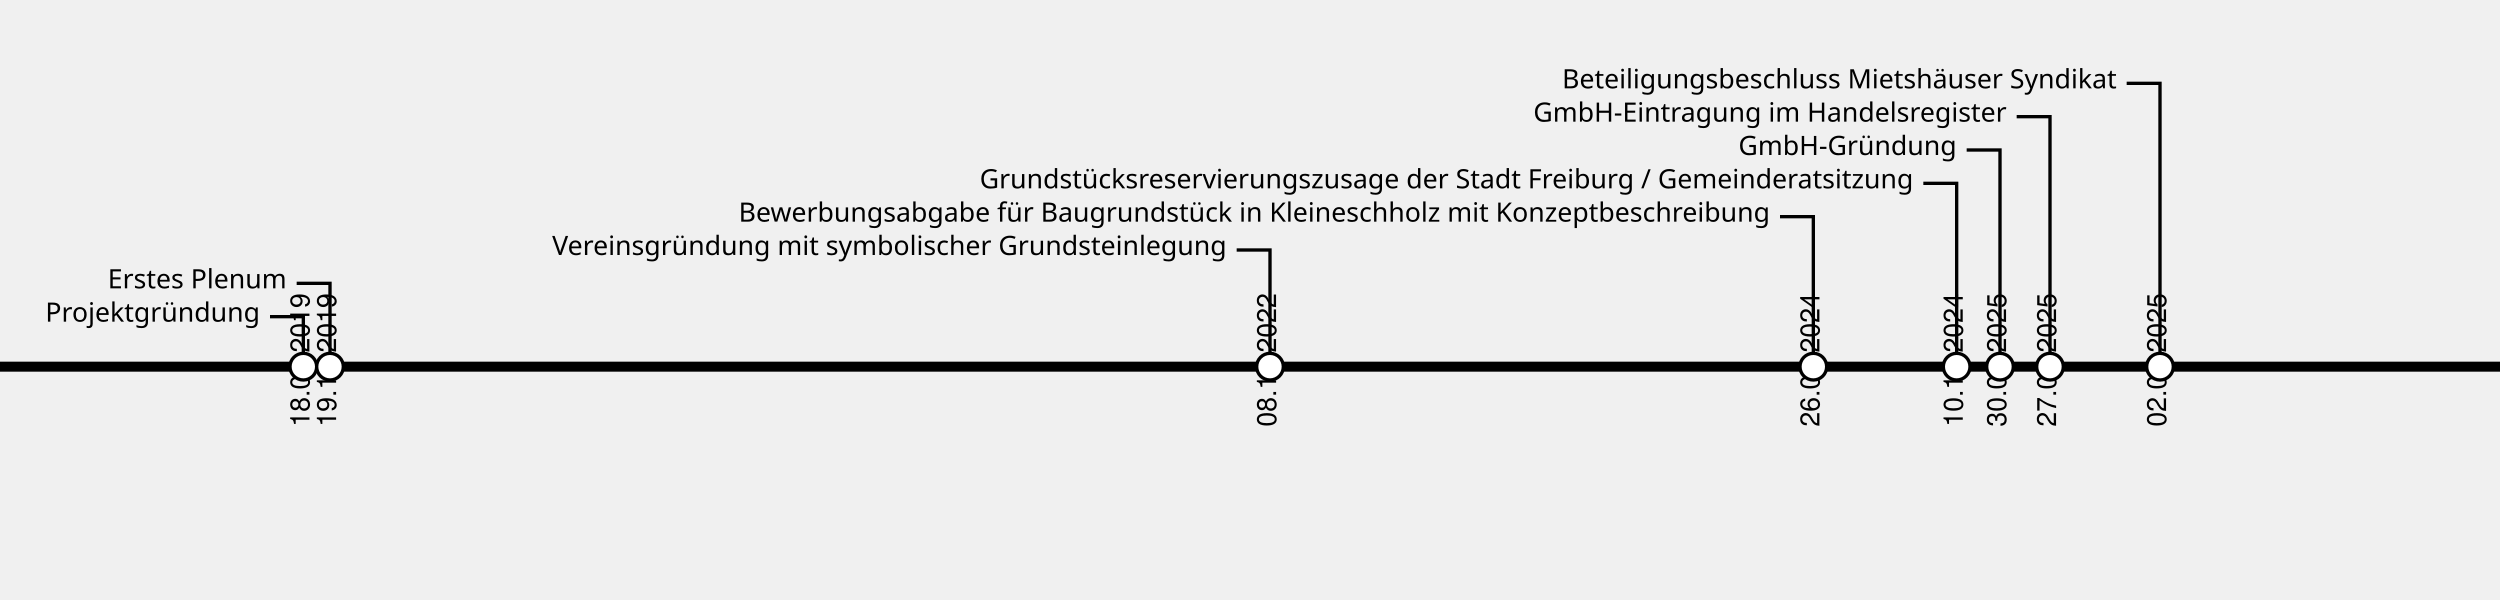
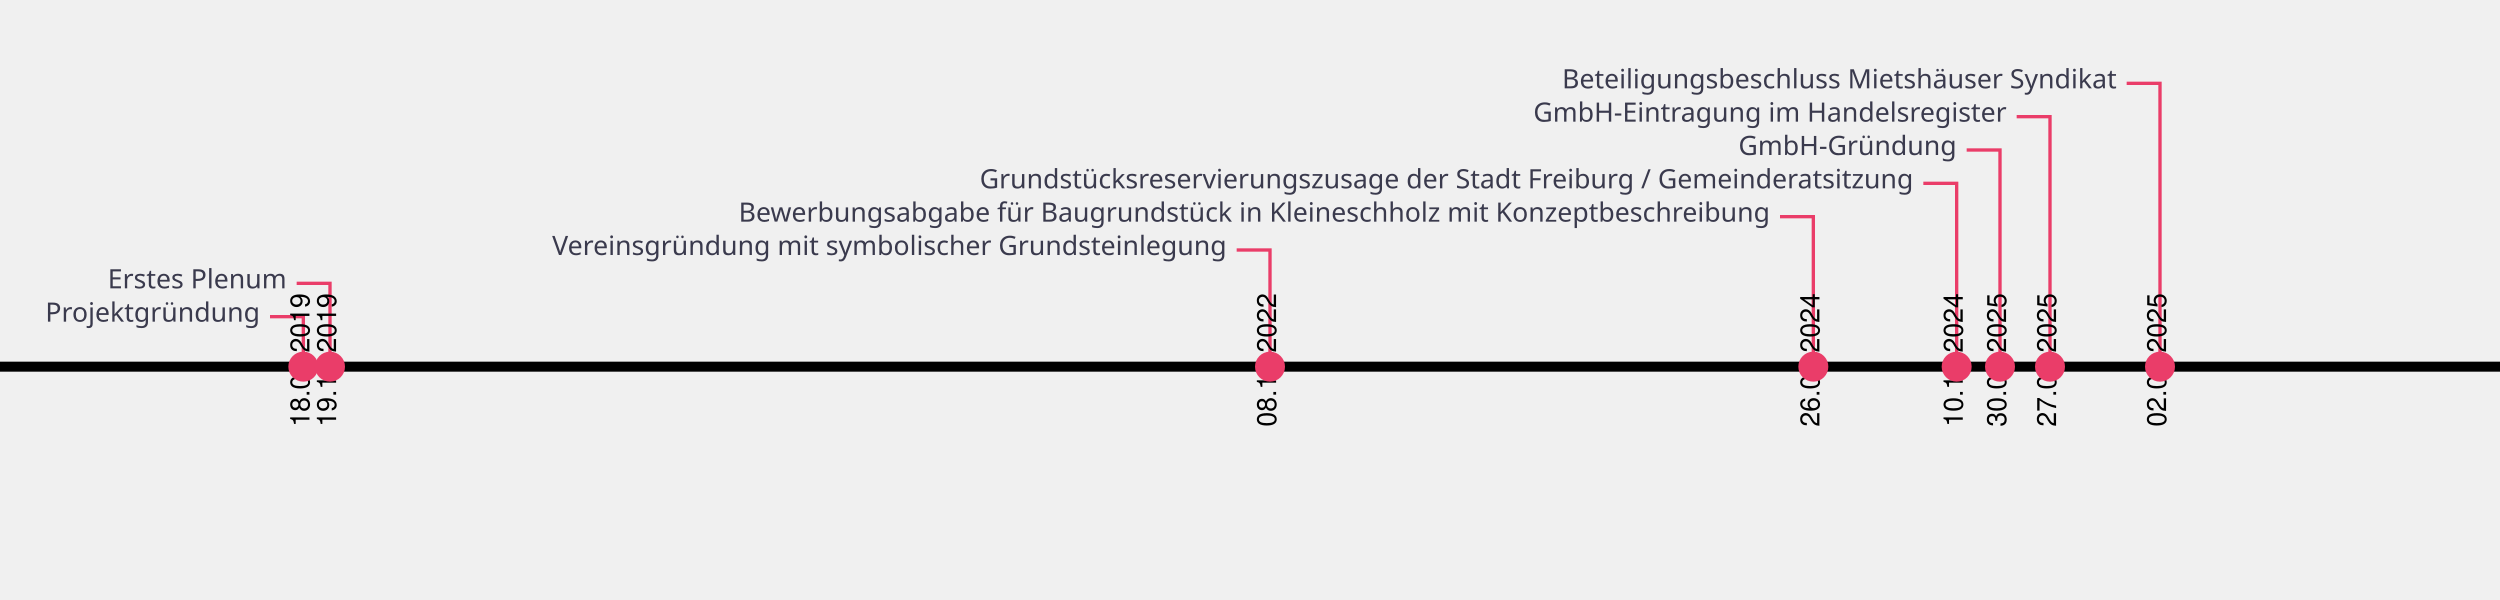
<svg xmlns="http://www.w3.org/2000/svg" baseProfile="full" height="180.0" version="1.1" width="750">
  <defs />
  <g transform="translate(0,110)">
    <line stroke="#000000" stroke-width="3" x1="0" x2="750" y1="0" y2="0" />
-     <path d="M91,0 L91,-15 L81,-15" fill="none" stroke="#000000" stroke-width="1" />
-     <text fill="#000000" font-family="Helevetica" font-size="6pt" stroke="none" text-anchor="end" x="78" y="-13.5">Projektgründung</text>
+     <path d="M91,0 L91,-15 L81,-15" fill="none" stroke="#ea3d69" stroke-width="1" />
+     <text fill="#3a3a4d" font-family="Helevetica" font-size="6pt" stroke="none" text-anchor="end" x="78" y="-13.5">Projektgründung</text>
    <text fill="#000000" font-family="Helvetica" font-size="6pt" stroke="none" text-anchor="end" transform="rotate(180, 91, 0)" writing-mode="tb" x="91" y="-10">18.09.2019</text>
-     <circle cx="91" cy="0" fill="white" r="4" stroke="#000000" stroke-width="1" />
-     <path d="M99,0 L99,-25 L89,-25" fill="none" stroke="#000000" stroke-width="1" />
-     <text fill="#000000" font-family="Helevetica" font-size="6pt" stroke="none" text-anchor="end" x="86" y="-23.5">Erstes Plenum</text>
+     <circle cx="91" cy="0" fill="#ea3d69" r="4" stroke="#ea3d69" stroke-width="1" />
+     <path d="M99,0 L99,-25 L89,-25" fill="none" stroke="#ea3d69" stroke-width="1" />
+     <text fill="#3a3a4d" font-family="Helevetica" font-size="6pt" stroke="none" text-anchor="end" x="86" y="-23.5">Erstes Plenum</text>
    <text fill="#000000" font-family="Helvetica" font-size="6pt" stroke="none" text-anchor="end" transform="rotate(180, 99, 0)" writing-mode="tb" x="99" y="-10">19.10.2019</text>
-     <circle cx="99" cy="0" fill="white" r="4" stroke="#000000" stroke-width="1" />
-     <path d="M381,0 L381,-35 L371,-35" fill="none" stroke="#000000" stroke-width="1" />
-     <text fill="#000000" font-family="Helevetica" font-size="6pt" stroke="none" text-anchor="end" x="368" y="-33.5">Vereinsgründung mit symbolischer Grundsteinlegung</text>
+     <circle cx="99" cy="0" fill="#ea3d69" r="4" stroke="#ea3d69" stroke-width="1" />
+     <path d="M381,0 L381,-35 L371,-35" fill="none" stroke="#ea3d69" stroke-width="1" />
+     <text fill="#3a3a4d" font-family="Helevetica" font-size="6pt" stroke="none" text-anchor="end" x="368" y="-33.5">Vereinsgründung mit symbolischer Grundsteinlegung</text>
    <text fill="#000000" font-family="Helvetica" font-size="6pt" stroke="none" text-anchor="end" transform="rotate(180, 381, 0)" writing-mode="tb" x="381" y="-10">08.10.2022</text>
-     <circle cx="381" cy="0" fill="white" r="4" stroke="#000000" stroke-width="1" />
-     <path d="M544,0 L544,-45 L534,-45" fill="none" stroke="#000000" stroke-width="1" />
-     <text fill="#000000" font-family="Helevetica" font-size="6pt" stroke="none" text-anchor="end" x="531" y="-43.5">Bewerbungsabgabe für Baugrundstück in Kleineschholz mit Konzeptbeschreibung</text>
+     <circle cx="381" cy="0" fill="#ea3d69" r="4" stroke="#ea3d69" stroke-width="1" />
+     <path d="M544,0 L544,-45 L534,-45" fill="none" stroke="#ea3d69" stroke-width="1" />
+     <text fill="#3a3a4d" font-family="Helevetica" font-size="6pt" stroke="none" text-anchor="end" x="531" y="-43.5">Bewerbungsabgabe für Baugrundstück in Kleineschholz mit Konzeptbeschreibung</text>
    <text fill="#000000" font-family="Helvetica" font-size="6pt" stroke="none" text-anchor="end" transform="rotate(180, 544, 0)" writing-mode="tb" x="544" y="-10">26.06.2024</text>
-     <circle cx="544" cy="0" fill="white" r="4" stroke="#000000" stroke-width="1" />
-     <path d="M587,0 L587,-55 L577,-55" fill="none" stroke="#000000" stroke-width="1" />
-     <text fill="#000000" font-family="Helevetica" font-size="6pt" stroke="none" text-anchor="end" x="574" y="-53.5">Grundstücksreservierungszusage der Stadt Freiburg / Gemeinderatsitzung</text>
+     <circle cx="544" cy="0" fill="#ea3d69" r="4" stroke="#ea3d69" stroke-width="1" />
+     <path d="M587,0 L587,-55 L577,-55" fill="none" stroke="#ea3d69" stroke-width="1" />
+     <text fill="#3a3a4d" font-family="Helevetica" font-size="6pt" stroke="none" text-anchor="end" x="574" y="-53.5">Grundstücksreservierungszusage der Stadt Freiburg / Gemeinderatsitzung</text>
    <text fill="#000000" font-family="Helvetica" font-size="6pt" stroke="none" text-anchor="end" transform="rotate(180, 587, 0)" writing-mode="tb" x="587" y="-10">10.12.2024</text>
-     <circle cx="587" cy="0" fill="white" r="4" stroke="#000000" stroke-width="1" />
-     <path d="M600,0 L600,-65 L590,-65" fill="none" stroke="#000000" stroke-width="1" />
-     <text fill="#000000" font-family="Helevetica" font-size="6pt" stroke="none" text-anchor="end" x="587" y="-63.5">GmbH-Gründung</text>
+     <circle cx="587" cy="0" fill="#ea3d69" r="4" stroke="#ea3d69" stroke-width="1" />
+     <path d="M600,0 L600,-65 L590,-65" fill="none" stroke="#ea3d69" stroke-width="1" />
+     <text fill="#3a3a4d" font-family="Helevetica" font-size="6pt" stroke="none" text-anchor="end" x="587" y="-63.5">GmbH-Gründung</text>
    <text fill="#000000" font-family="Helvetica" font-size="6pt" stroke="none" text-anchor="end" transform="rotate(180, 600, 0)" writing-mode="tb" x="600" y="-10">30.01.2025</text>
-     <circle cx="600" cy="0" fill="white" r="4" stroke="#000000" stroke-width="1" />
-     <path d="M615,0 L615,-75 L605,-75" fill="none" stroke="#000000" stroke-width="1" />
-     <text fill="#000000" font-family="Helevetica" font-size="6pt" stroke="none" text-anchor="end" x="602" y="-73.5">GmbH-Eintragung im Handelsregister</text>
+     <circle cx="600" cy="0" fill="#ea3d69" r="4" stroke="#ea3d69" stroke-width="1" />
+     <path d="M615,0 L615,-75 L605,-75" fill="none" stroke="#ea3d69" stroke-width="1" />
+     <text fill="#3a3a4d" font-family="Helevetica" font-size="6pt" stroke="none" text-anchor="end" x="602" y="-73.5">GmbH-Eintragung im Handelsregister</text>
    <text fill="#000000" font-family="Helvetica" font-size="6pt" stroke="none" text-anchor="end" transform="rotate(180, 615, 0)" writing-mode="tb" x="615" y="-10">27.03.2025</text>
-     <circle cx="615" cy="0" fill="white" r="4" stroke="#000000" stroke-width="1" />
-     <path d="M648,0 L648,-85 L638,-85" fill="none" stroke="#000000" stroke-width="1" />
-     <text fill="#000000" font-family="Helevetica" font-size="6pt" stroke="none" text-anchor="end" x="635" y="-83.5">Beteiligungsbeschluss Mietshäuser Syndikat</text>
+     <circle cx="615" cy="0" fill="#ea3d69" r="4" stroke="#ea3d69" stroke-width="1" />
+     <path d="M648,0 L648,-85 L638,-85" fill="none" stroke="#ea3d69" stroke-width="1" />
+     <text fill="#3a3a4d" font-family="Helevetica" font-size="6pt" stroke="none" text-anchor="end" x="635" y="-83.5">Beteiligungsbeschluss Mietshäuser Syndikat</text>
    <text fill="#000000" font-family="Helvetica" font-size="6pt" stroke="none" text-anchor="end" transform="rotate(180, 648, 0)" writing-mode="tb" x="648" y="-10">02.08.2025</text>
-     <circle cx="648" cy="0" fill="white" r="4" stroke="#000000" stroke-width="1" />
+     <circle cx="648" cy="0" fill="#ea3d69" r="4" stroke="#ea3d69" stroke-width="1" />
  </g>
</svg>
